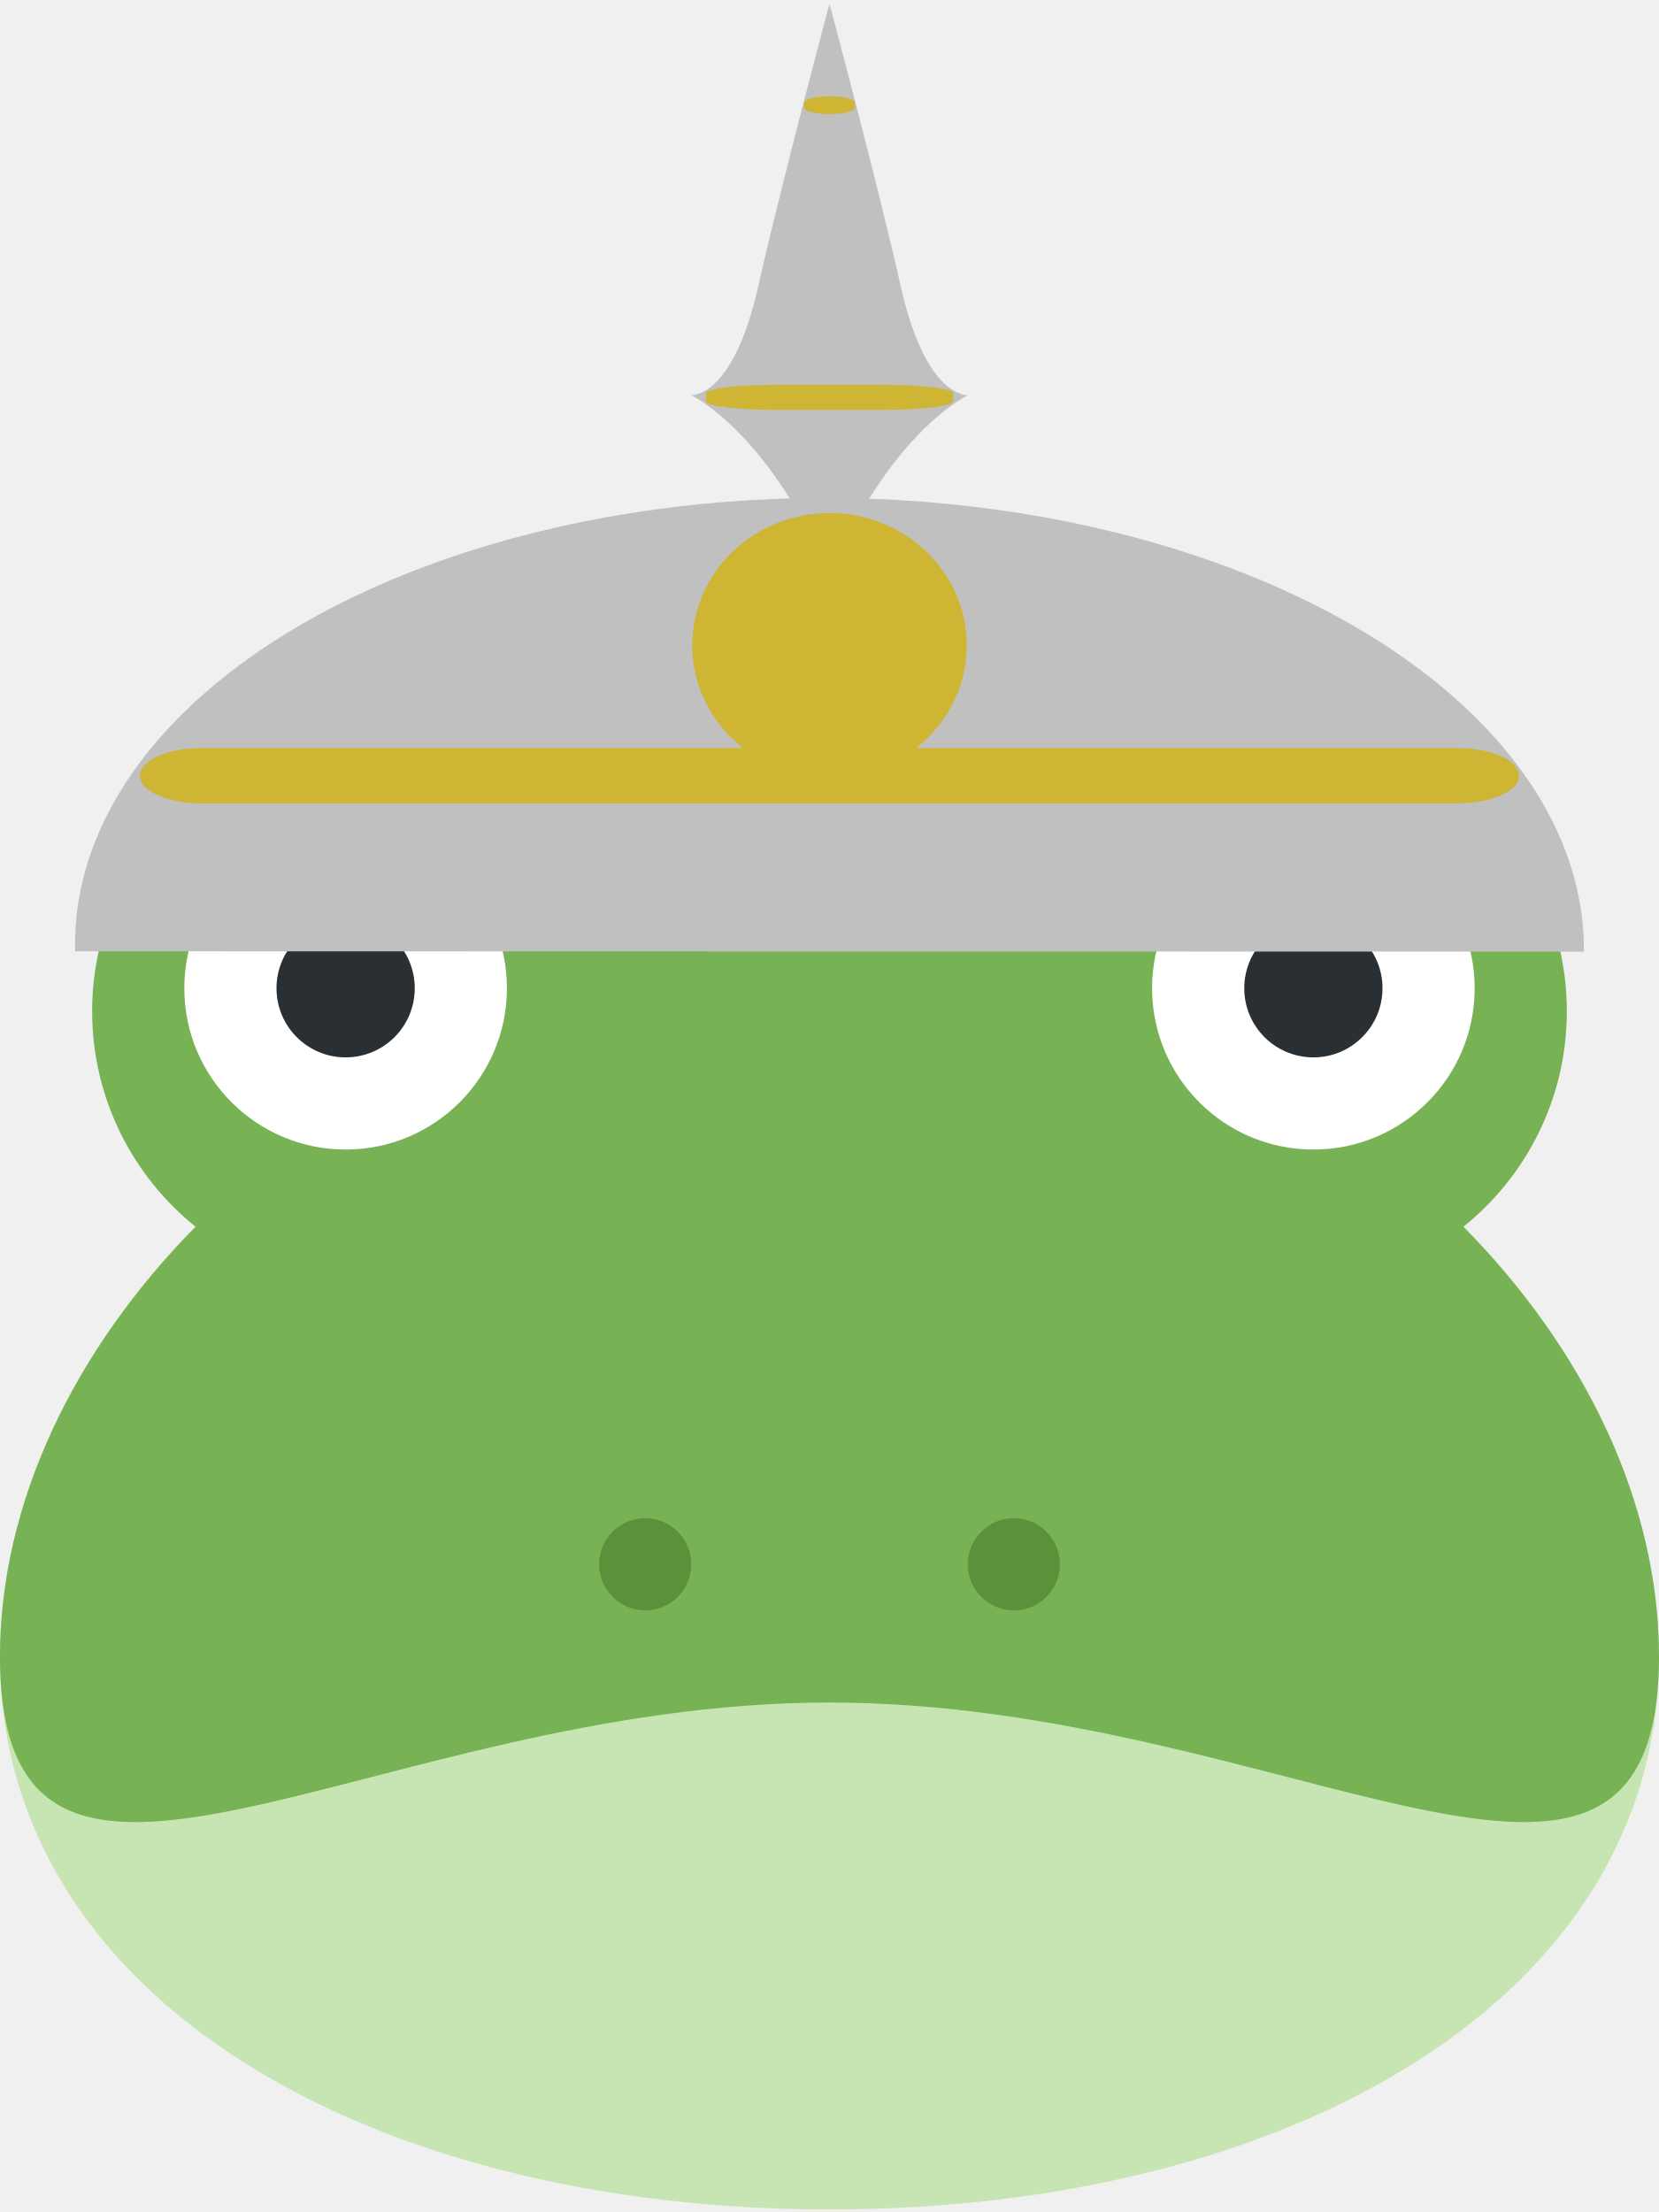
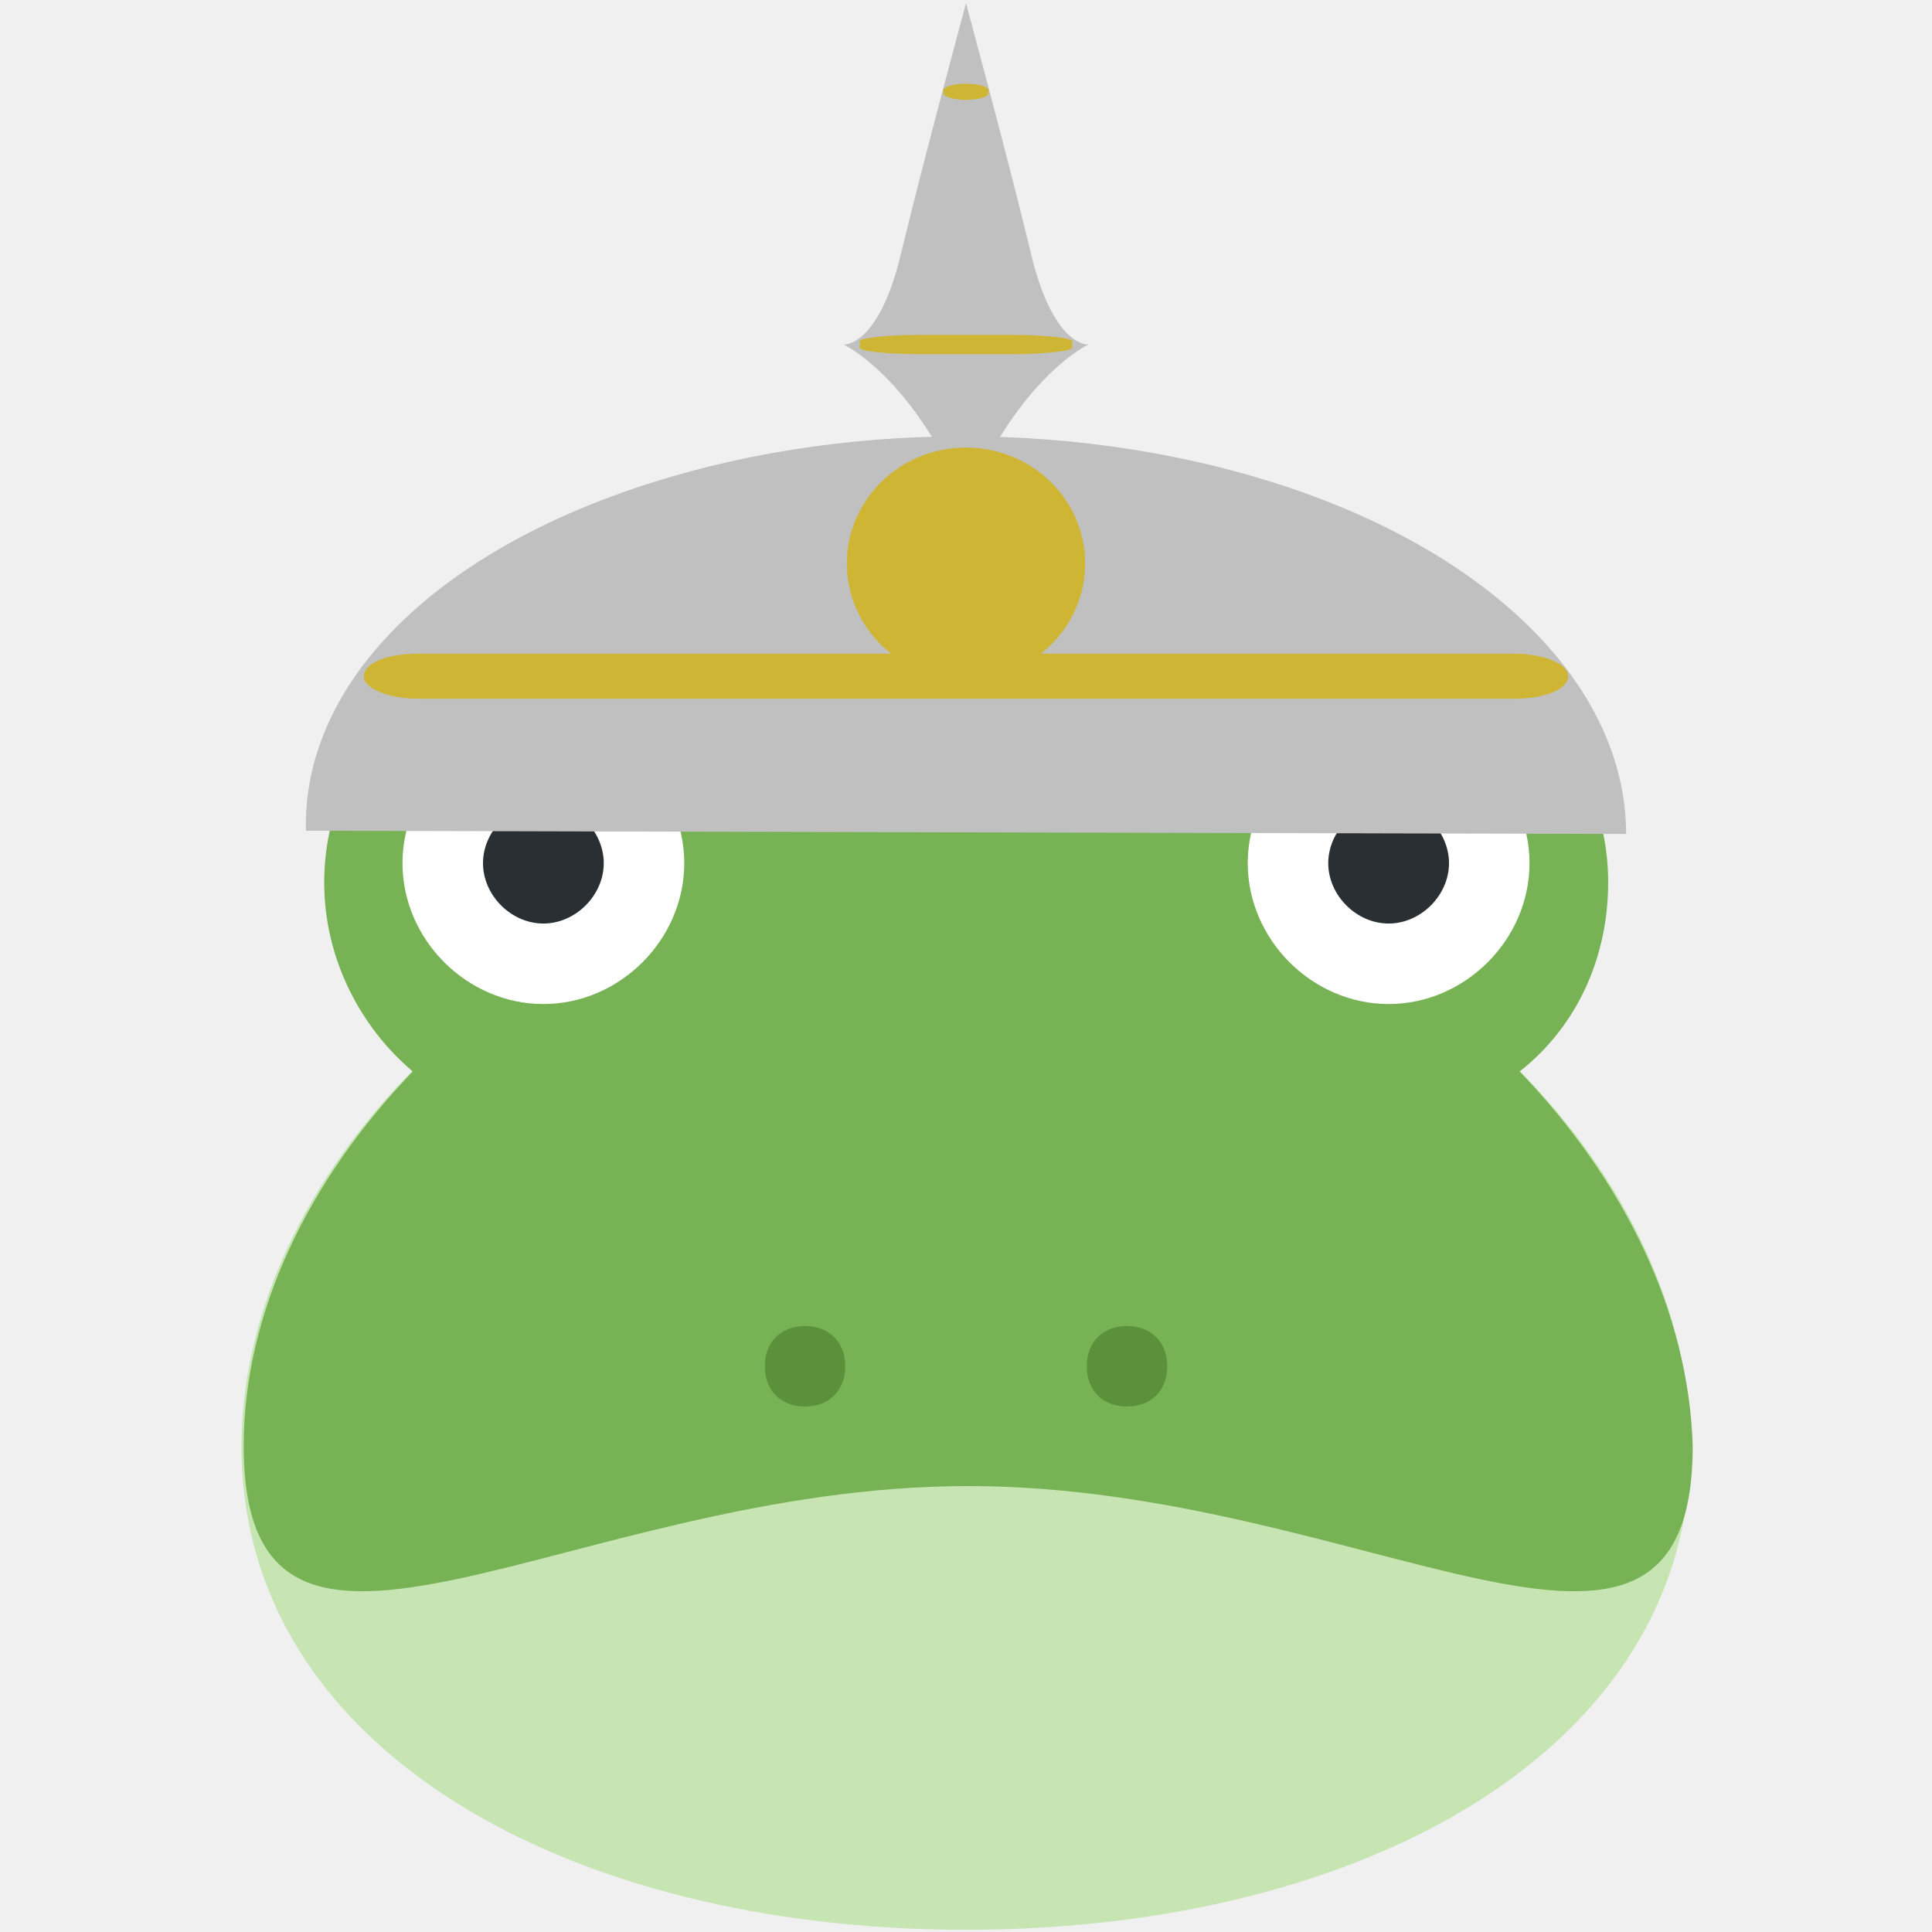
- <svg xmlns="http://www.w3.org/2000/svg" viewBox="0 0 45 60" xml:space="preserve" version="1.1" id="svg2" width="45" height="60">
-   <defs id="defs6">
-     <clipPath id="clipPath16" clipPathUnits="userSpaceOnUse">
-       <path id="path18" d="M 0,36 H 36 V 0 H 0 Z" />
-     </clipPath>
-   </defs>
-   <g transform="matrix(1.25,0,0,-1.25,0,62.43114)" id="g10">
+ <svg xmlns="http://www.w3.org/2000/svg" xmlns:xlink="http://www.w3.org/1999/xlink" version="1.1" id="svg2" x="0px" y="0px" viewBox="0 0 60 60" style="enable-background:new 0 0 60 60;" xml:space="preserve">
+   <style type="text/css">
+ 	.st0{clip-path:url(#SVGID_2_);}
+ 	.st1{fill:#C6E5B3;}
+ 	.st2{fill:#77B255;}
+ 	.st3{fill:#FFFFFF;}
+ 	.st4{fill:#292F33;}
+ 	.st5{fill:#5C913B;}
+ 	.st6{fill:#C0C0C0;}
+ 	.st7{fill:#CFB534;}
+ </style>
+   <g id="g10" transform="matrix(1.25,0,0,-1.25,0,62.43114)">
    <g id="g12">
-       <g clip-path="url(#clipPath16)" id="g14">
-         <g transform="translate(36,14)" id="g20">
-           <path id="path22" style="fill:#c6e5b3;fill-opacity:1;fill-rule:nonzero;stroke:none" d="m 0,0 c 0,-7.456 -8.059,-12 -18,-12 -9.941,0 -18,4.544 -18,12 0,7.456 8.059,15 18,15 C -8.059,15 0,7.456 0,0" />
-         </g>
-         <g transform="translate(31.7549,23.3242)" id="g24">
-           <path id="path26" style="fill:#77b255;fill-opacity:1;fill-rule:nonzero;stroke:none" d="m 0,0 c 1.368,1.1 2.245,2.785 2.245,4.676 0,3.313 -2.686,6 -6,6 -2.861,0 -5.25,-2.005 -5.85,-4.685 -1.289,0.483 -2.684,0.758 -4.15,0.758 -1.465,0 -2.861,-0.275 -4.149,-0.758 -0.601,2.68 -2.99,4.685 -5.851,4.685 -3.313,0 -6,-2.687 -6,-6 0,-1.891 0.878,-3.576 2.245,-4.676 -2.645,-2.68 -4.245,-6.009 -4.245,-9.324 0,-7.456 8.059,-1 18,-1 9.942,0 18,-6.456 18,1 C 4.245,-6.009 2.646,-2.68 0,0" />
-         </g>
-         <g transform="translate(11,28.5)" id="g28">
-           <path id="path30" style="fill:#ffffff;fill-opacity:1;fill-rule:nonzero;stroke:none" d="M 0,0 C 0,-1.933 -1.567,-3.5 -3.5,-3.5 -5.433,-3.5 -7,-1.933 -7,0 -7,1.933 -5.433,3.5 -3.5,3.5 -1.567,3.5 0,1.933 0,0" />
-         </g>
-         <g transform="translate(9,28.5)" id="g32">
-           <path id="path34" style="fill:#292f33;fill-opacity:1;fill-rule:nonzero;stroke:none" d="M 0,0 C 0,-0.829 -0.671,-1.5 -1.5,-1.5 -2.329,-1.5 -3,-0.829 -3,0 -3,0.829 -2.329,1.5 -1.5,1.5 -0.671,1.5 0,0.829 0,0" />
-         </g>
-         <g transform="translate(32,28.5)" id="g36">
-           <path id="path38" style="fill:#ffffff;fill-opacity:1;fill-rule:nonzero;stroke:none" d="M 0,0 C 0,-1.933 -1.566,-3.5 -3.5,-3.5 -5.434,-3.5 -7,-1.933 -7,0 -7,1.933 -5.434,3.5 -3.5,3.5 -1.566,3.5 0,1.933 0,0" />
-         </g>
-         <g transform="translate(30,28.5)" id="g40">
-           <path id="path42" style="fill:#292f33;fill-opacity:1;fill-rule:nonzero;stroke:none" d="M 0,0 C 0,-0.829 -0.672,-1.5 -1.5,-1.5 -2.328,-1.5 -3,-0.829 -3,0 -3,0.829 -2.328,1.5 -1.5,1.5 -0.672,1.5 0,0.829 0,0" />
-         </g>
-         <g transform="translate(15,16)" id="g44">
-           <path id="path46" style="fill:#5c913b;fill-opacity:1;fill-rule:nonzero;stroke:none" d="m 0,0 c 0,-0.553 -0.448,-1 -1,-1 -0.552,0 -1,0.447 -1,1 0,0.553 0.448,1 1,1 0.552,0 1,-0.447 1,-1" />
-         </g>
-         <g transform="translate(23,16)" id="g48">
-           <path id="path50" style="fill:#5c913b;fill-opacity:1;fill-rule:nonzero;stroke:none" d="m 0,0 c 0,-0.553 -0.447,-1 -1,-1 -0.553,0 -1,0.447 -1,1 0,0.553 0.447,1 1,1 0.553,0 1,-0.447 1,-1" />
+       <g>
+         <defs>
+           <rect id="SVGID_1_" x="1.5" y="-4.5" width="45" height="45" />
+         </defs>
+         <clipPath id="SVGID_2_">
+           <use xlink:href="#SVGID_1_" style="overflow:visible;" />
+         </clipPath>
+         <g id="g14" class="st0">
+           <g id="g20" transform="translate(36,14)">
+             <path id="path22" class="st1" d="M6,0c0-7.5-8.1-12-18-12S-30-7.5-30,0s8.1,15,18,15       S6,7.5,6,0" />
+           </g>
+           <g id="g24" transform="translate(31.7549,23.3242)">
+             <path id="path26" class="st2" d="M6,0c1.4,1.1,2.2,2.8,2.2,4.7c0,3.3-2.7,6-6,6       c-2.9,0-5.2-2-5.8-4.7c-1.3,0.5-2.7,0.8-4.1,0.8c-1.5,0-2.9-0.3-4.1-0.8c-0.6,2.7-3,4.7-5.9,4.7c-3.3,0-6-2.7-6-6       c0-1.9,0.9-3.6,2.2-4.7c-2.6-2.7-4.2-6-4.2-9.3c0-7.5,8.1-1,18-1c9.9,0,18-6.5,18,1C10.2-6,8.6-2.7,6,0" />
+           </g>
+           <g id="g28" transform="translate(11,28.5)">
+             <path id="path30" class="st3" d="M6,0c0-1.9-1.6-3.5-3.5-3.5S-1-1.9-1,0s1.6,3.5,3.5,3.5       S6,1.9,6,0" />
+           </g>
+           <g id="g32" transform="translate(9,28.5)">
+             <path id="path34" class="st4" d="M6,0c0-0.8-0.7-1.5-1.5-1.5S3-0.8,3,0s0.7,1.5,1.5,1.5       S6,0.8,6,0" />
+           </g>
+           <g id="g36" transform="translate(32,28.5)">
+             <path id="path38" class="st3" d="M6,0c0-1.9-1.6-3.5-3.5-3.5S-1-1.9-1,0s1.6,3.5,3.5,3.5       S6,1.9,6,0" />
+           </g>
+           <g id="g40" transform="translate(30,28.5)">
+             <path id="path42" class="st4" d="M6,0c0-0.8-0.7-1.5-1.5-1.5S3-0.8,3,0s0.7,1.5,1.5,1.5       S6,0.8,6,0" />
+           </g>
+           <g id="g44" transform="translate(15,16)">
+             <path id="path46" class="st5" d="M6,0c0-0.6-0.4-1-1-1S4-0.6,4,0s0.4,1,1,1S6,0.6,6,0" />
+           </g>
+           <g id="g48" transform="translate(23,16)">
+             <path id="path50" class="st5" d="M6,0c0-0.6-0.4-1-1-1S4-0.6,4,0s0.4,1,1,1S6,0.6,6,0" />
+           </g>
        </g>
      </g>
    </g>
  </g>
-   <path id="path3825" d="M 2.189,25.791 A 20.464,12.184 0 0 1 12.2,15.087 20.464,12.184 0 0 1 32.777,14.975 20.464,12.184 0 0 1 43.114,25.569" style="fill:#c0c0c0;fill-opacity:1;stroke:none;stroke-width:1.563;stroke-opacity:1" transform="matrix(0.9999839,0.00567037,-0.00583863,0.999983,0,0)" />
-   <path id="path935" d="m 22.196,16.417 c 1.669,-4.582 4.06,-5.699 4.06,-5.699 0,0 -1.133,0.11 -1.821,-2.943 C 23.788,4.905 22.5,0.102 22.5,0.102 Z" style="fill:#c0c0c0;fill-opacity:1;stroke:none;stroke-width:0.991px;stroke-linecap:butt;stroke-linejoin:miter;stroke-opacity:1" />
-   <path style="fill:#c0c0c0;fill-opacity:1;stroke:none;stroke-width:0.991px;stroke-linecap:butt;stroke-linejoin:miter;stroke-opacity:1" d="m 22.804,16.417 c -1.669,-4.582 -4.06,-5.699 -4.06,-5.699 0,0 1.133,0.11 1.821,-2.943 C 21.212,4.905 22.5,0.102 22.5,0.102 Z" id="path943" />
-   <rect id="rect170" width="37.408" height="1.499" x="3.796" y="20.292" style="fill:#cfb534;fill-opacity:1;stroke-width:0.991" ry="0.749" rx="1.661" />
-   <ellipse style="fill:#cfb534;fill-opacity:1;stroke-width:1.277" id="path983" cx="22.5" cy="17.504" rx="3.724" ry="3.588" />
-   <rect style="fill:#cfb534;fill-opacity:1;stroke-width:1.071" id="rect985" width="6.697" height="0.683" x="19.152" y="10.436" rx="1.937" ry="0.228" />
-   <rect style="fill:#cfb534;fill-opacity:1;stroke-width:0.819" id="rect3737" width="1.368" height="0.483" x="21.816" y="2.612" rx="1.512" ry="0.171" />
+   <path id="path3825" class="st6" d="  M9.5,25.8c-0.1-4.4,3.7-8.4,10.1-10.6s14.2-2.2,20.6,0s10.3,6.3,10.3,10.7" />
+   <path id="path935" class="st6" d="M29.7,16.4c1.7-4.6,4.1-5.7,4.1-5.7  s-1.1,0.1-1.8-2.9C31.3,4.9,30,0.1,30,0.1L29.7,16.4z" />
+   <path id="path943" class="st6" d="M30.3,16.4  c-1.7-4.6-4.1-5.7-4.1-5.7s1.1,0.1,1.8-2.9C28.7,4.9,30,0.1,30,0.1L30.3,16.4z" />
+   <path id="rect170" class="st7" d="M13,20.3H47c0.9,0,1.7,0.3,1.7,0.7v0c0,0.4-0.7,0.7-1.7,0.7H13c-0.9,0-1.7-0.3-1.7-0.7v0  C11.3,20.6,12,20.3,13,20.3z" />
+   <ellipse id="path983" class="st7" cx="30" cy="17.5" rx="3.7" ry="3.6" />
+   <path id="rect985" class="st7" d="M28.6,10.4h2.8c1.1,0,1.9,0.1,1.9,0.2v0.2c0,0.1-0.9,0.2-1.9,0.2h-2.8c-1.1,0-1.9-0.1-1.9-0.2  v-0.2C26.7,10.5,27.5,10.4,28.6,10.4z" />
+   <path id="rect3737" class="st7" d="M30,2.6L30,2.6c0.4,0,0.7,0.1,0.7,0.2v0.1c0,0.1-0.3,0.2-0.7,0.2l0,0c-0.4,0-0.7-0.1-0.7-0.2V2.8  C29.3,2.7,29.6,2.6,30,2.6z" />
</svg>
